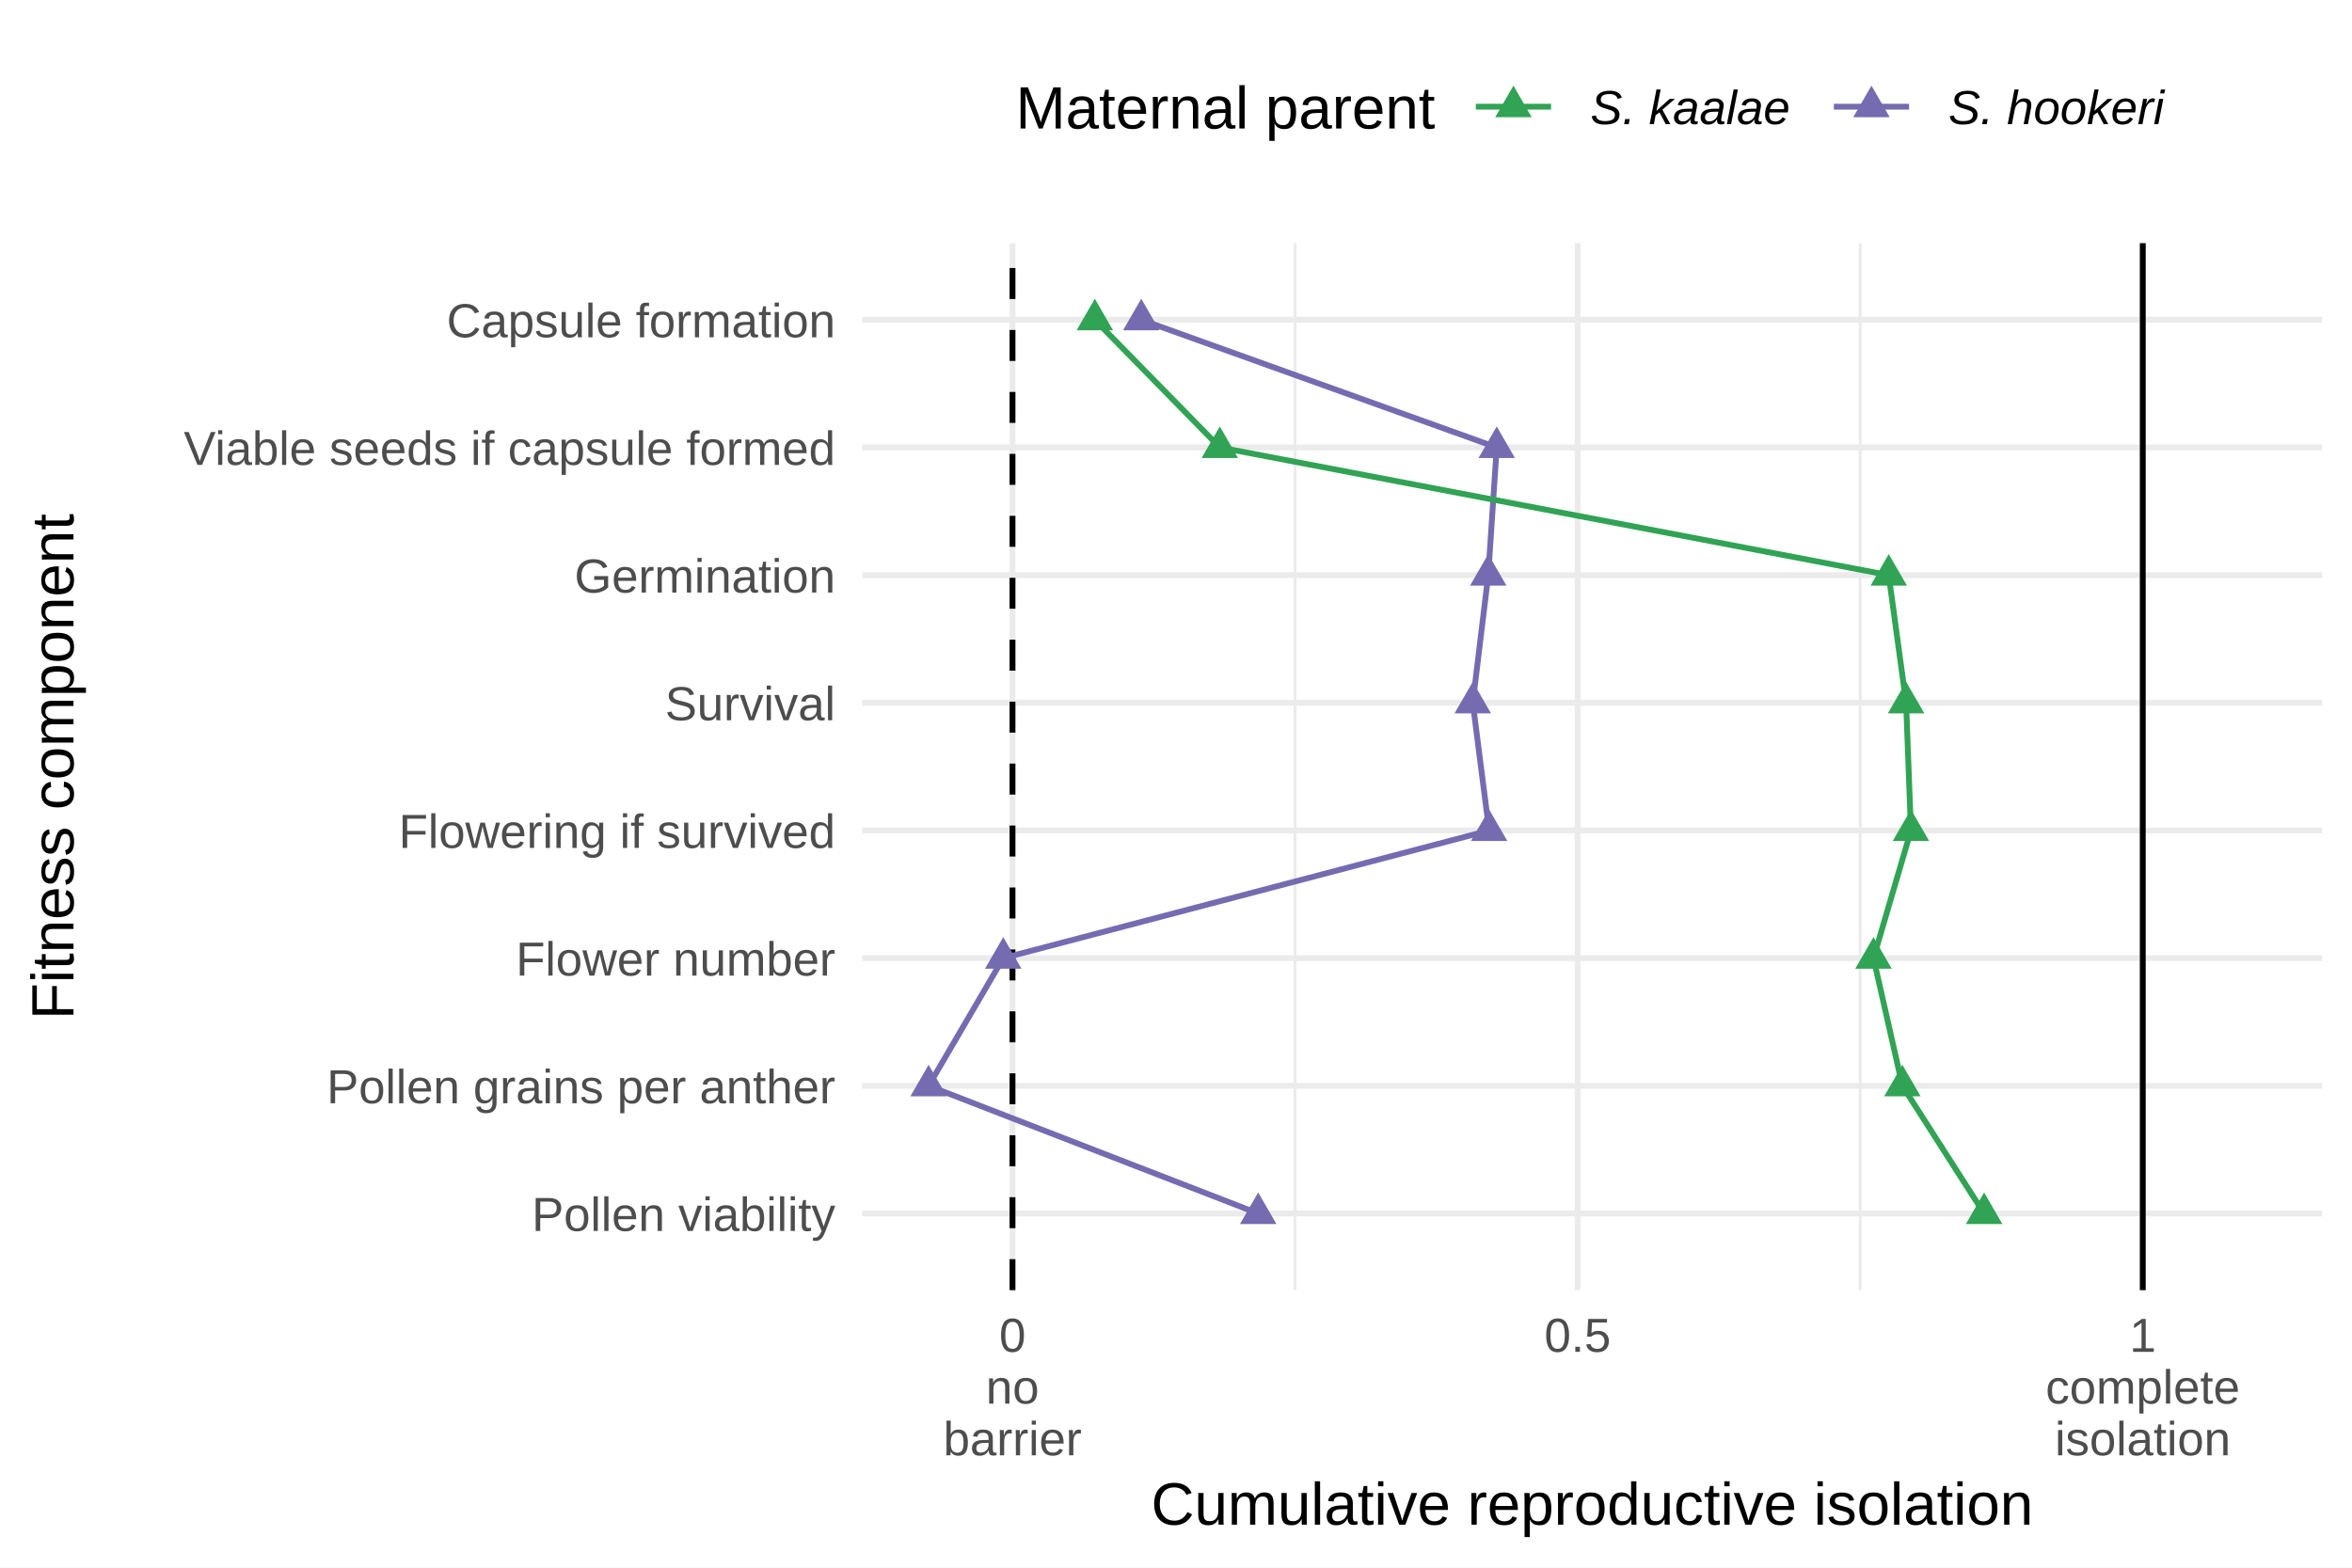
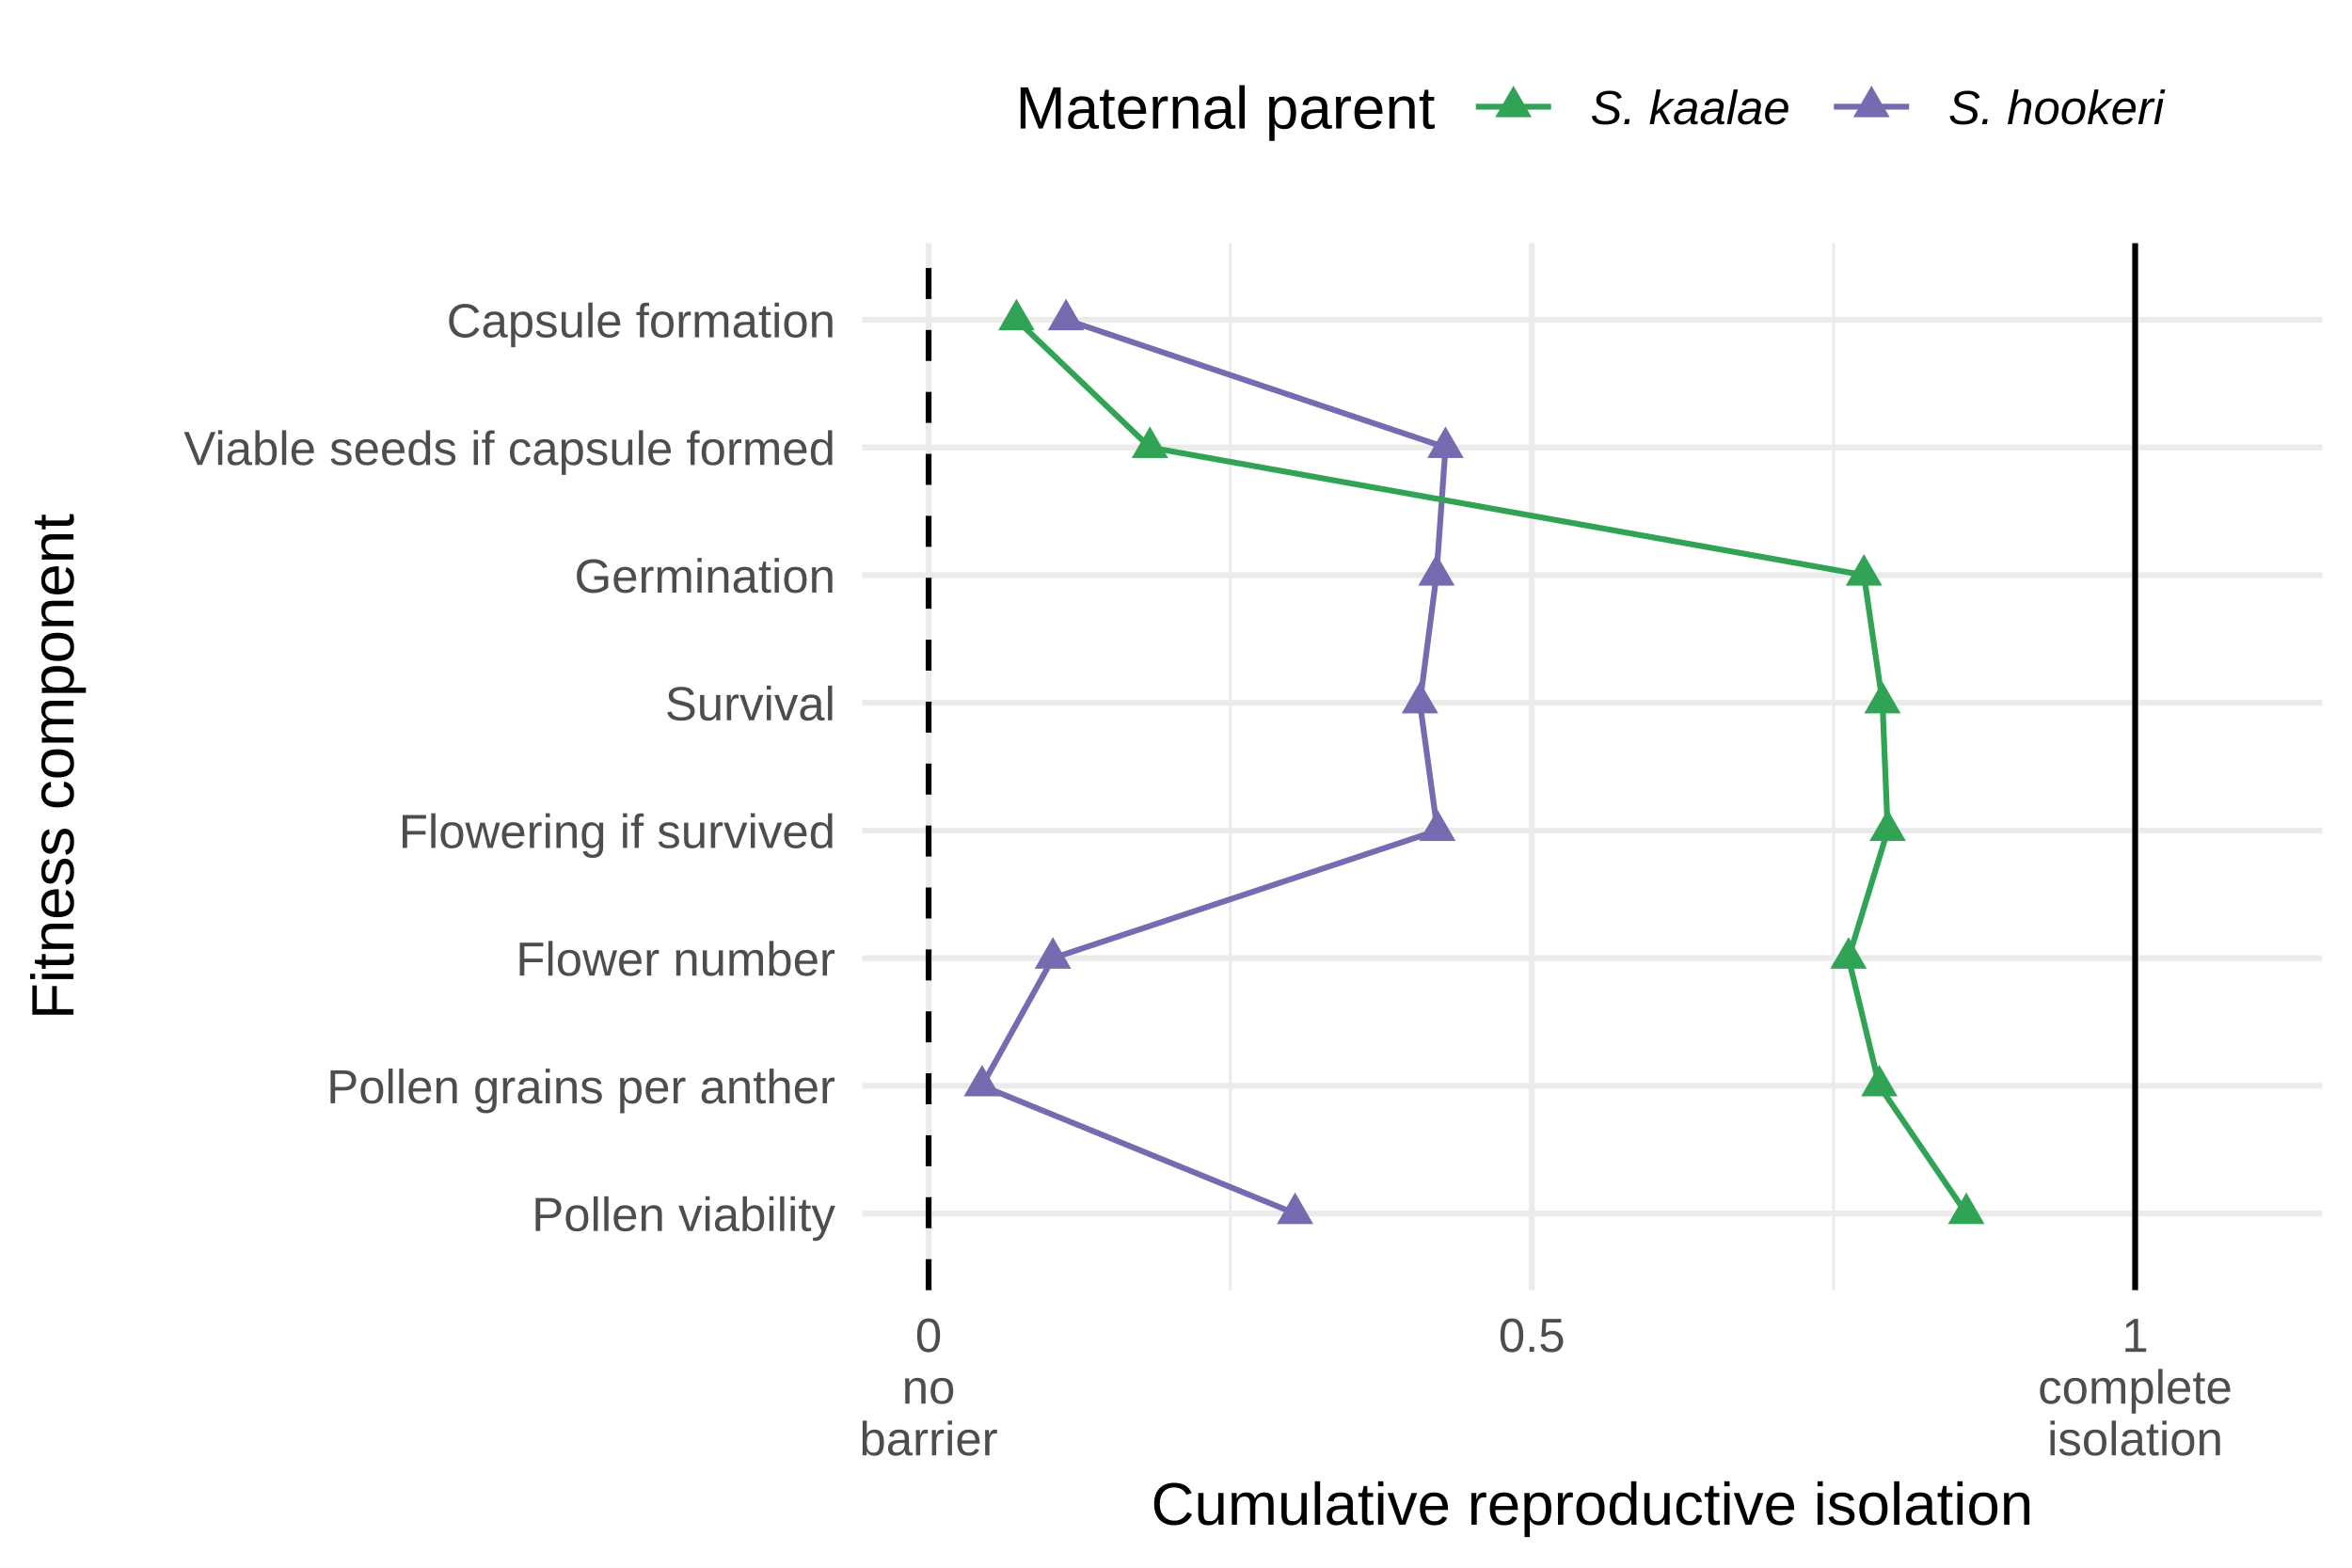
<svg xmlns="http://www.w3.org/2000/svg" class="svglite" width="432.00pt" height="288.00pt" viewBox="0 0 432.00 288.00">
  <defs>
    <style type="text/css">
    .svglite line, .svglite polyline, .svglite polygon, .svglite path, .svglite rect, .svglite circle {
      fill: none;
      stroke: #000000;
      stroke-linecap: round;
      stroke-linejoin: round;
      stroke-miterlimit: 10.00;
    }
  </style>
  </defs>
  <rect width="100%" height="100%" style="stroke: none; fill: #FFFFFF;" />
  <defs>
    <clipPath id="cpMC4wMHw0MzIuMDB8MC4wMHwyODguMDA=">
      <rect x="0.00" y="0.00" width="432.00" height="288.00" />
    </clipPath>
  </defs>
  <g clip-path="url(#cpMC4wMHw0MzIuMDB8MC4wMHwyODguMDA=)">
</g>
  <defs>
    <clipPath id="cpMTU4LjM3fDQyNi41Mnw0NC42OHwyMzcuMDE=">
      <rect x="158.37" y="44.68" width="268.15" height="192.33" />
    </clipPath>
  </defs>
  <g clip-path="url(#cpMTU4LjM3fDQyNi41Mnw0NC42OHwyMzcuMDE=)">
-     <polyline points="237.87,237.01 237.87,44.68 " style="stroke-width: 0.53; stroke: #EBEBEB; stroke-linecap: butt;" />
-     <polyline points="341.67,237.01 341.67,44.68 " style="stroke-width: 0.53; stroke: #EBEBEB; stroke-linecap: butt;" />
+     <polyline points="225.96,237.01 225.96,44.68 " style="stroke-width: 0.53; stroke: #EBEBEB; stroke-linecap: butt;" />
+     <polyline points="336.77,237.01 336.77,44.68 " style="stroke-width: 0.53; stroke: #EBEBEB; stroke-linecap: butt;" />
    <polyline points="158.37,222.93 426.52,222.93 " style="stroke-width: 1.07; stroke: #EBEBEB; stroke-linecap: butt;" />
    <polyline points="158.37,199.48 426.52,199.48 " style="stroke-width: 1.07; stroke: #EBEBEB; stroke-linecap: butt;" />
    <polyline points="158.37,176.02 426.52,176.02 " style="stroke-width: 1.07; stroke: #EBEBEB; stroke-linecap: butt;" />
    <polyline points="158.37,152.57 426.52,152.57 " style="stroke-width: 1.07; stroke: #EBEBEB; stroke-linecap: butt;" />
    <polyline points="158.37,129.11 426.52,129.11 " style="stroke-width: 1.07; stroke: #EBEBEB; stroke-linecap: butt;" />
    <polyline points="158.37,105.66 426.52,105.66 " style="stroke-width: 1.07; stroke: #EBEBEB; stroke-linecap: butt;" />
    <polyline points="158.37,82.20 426.52,82.20 " style="stroke-width: 1.07; stroke: #EBEBEB; stroke-linecap: butt;" />
    <polyline points="158.37,58.75 426.52,58.75 " style="stroke-width: 1.07; stroke: #EBEBEB; stroke-linecap: butt;" />
-     <polyline points="185.97,237.01 185.97,44.68 " style="stroke-width: 1.07; stroke: #EBEBEB; stroke-linecap: butt;" />
-     <polyline points="289.77,237.01 289.77,44.68 " style="stroke-width: 1.07; stroke: #EBEBEB; stroke-linecap: butt;" />
-     <polyline points="393.57,237.01 393.57,44.68 " style="stroke-width: 1.07; stroke: #EBEBEB; stroke-linecap: butt;" />
-     <line x1="185.97" y1="237.01" x2="185.97" y2="44.68" style="stroke-width: 1.07; stroke-dasharray: 5.69,5.69; stroke-linecap: butt;" />
-     <line x1="393.57" y1="237.01" x2="393.57" y2="44.68" style="stroke-width: 1.07; stroke-linecap: butt;" />
-     <polyline points="209.62,58.75 274.91,82.20 273.35,105.66 270.51,129.11 273.51,152.57 184.27,176.02 170.56,199.48 231.10,222.93 " style="stroke-width: 1.07; stroke: #756BB1; stroke-linecap: butt;" />
-     <polyline points="201.09,58.75 224.05,82.20 346.91,105.66 350.10,129.11 350.99,152.57 344.11,176.02 349.42,199.48 364.43,222.93 " style="stroke-width: 1.07; stroke: #31A354; stroke-linecap: butt;" />
-     <polygon points="201.09,54.88 204.44,60.68 197.74,60.68 " style="stroke-width: 0.71; stroke: none; fill: #31A354;" />
-     <polygon points="209.62,54.88 212.97,60.68 206.27,60.68 " style="stroke-width: 0.71; stroke: none; fill: #756BB1;" />
-     <polygon points="224.05,78.34 227.40,84.14 220.70,84.14 " style="stroke-width: 0.71; stroke: none; fill: #31A354;" />
-     <polygon points="274.91,78.34 278.26,84.14 271.56,84.14 " style="stroke-width: 0.71; stroke: none; fill: #756BB1;" />
-     <polygon points="346.91,101.79 350.27,107.59 343.56,107.59 " style="stroke-width: 0.71; stroke: none; fill: #31A354;" />
-     <polygon points="273.35,101.79 276.70,107.59 270.00,107.59 " style="stroke-width: 0.71; stroke: none; fill: #756BB1;" />
-     <polygon points="350.10,125.24 353.45,131.05 346.75,131.05 " style="stroke-width: 0.71; stroke: none; fill: #31A354;" />
-     <polygon points="270.51,125.24 273.86,131.05 267.16,131.05 " style="stroke-width: 0.71; stroke: none; fill: #756BB1;" />
-     <polygon points="350.99,148.70 354.34,154.50 347.64,154.50 " style="stroke-width: 0.71; stroke: none; fill: #31A354;" />
-     <polygon points="273.51,148.70 276.86,154.50 270.16,154.50 " style="stroke-width: 0.71; stroke: none; fill: #756BB1;" />
-     <polygon points="344.11,172.15 347.46,177.96 340.76,177.96 " style="stroke-width: 0.71; stroke: none; fill: #31A354;" />
-     <polygon points="184.27,172.15 187.62,177.96 180.92,177.96 " style="stroke-width: 0.71; stroke: none; fill: #756BB1;" />
-     <polygon points="349.42,195.61 352.77,201.41 346.07,201.41 " style="stroke-width: 0.71; stroke: none; fill: #31A354;" />
-     <polygon points="170.56,195.61 173.91,201.41 167.21,201.41 " style="stroke-width: 0.71; stroke: none; fill: #756BB1;" />
-     <polygon points="364.43,219.06 367.78,224.87 361.08,224.87 " style="stroke-width: 0.71; stroke: none; fill: #31A354;" />
-     <polygon points="231.10,219.06 234.45,224.87 227.75,224.87 " style="stroke-width: 0.71; stroke: none; fill: #756BB1;" />
+     <polyline points="170.56,237.01 170.56,44.68 " style="stroke-width: 1.07; stroke: #EBEBEB; stroke-linecap: butt;" />
+     <polyline points="281.36,237.01 281.36,44.68 " style="stroke-width: 1.07; stroke: #EBEBEB; stroke-linecap: butt;" />
+     <polyline points="392.17,237.01 392.17,44.68 " style="stroke-width: 1.07; stroke: #EBEBEB; stroke-linecap: butt;" />
+     <line x1="170.56" y1="237.01" x2="170.56" y2="44.68" style="stroke-width: 1.07; stroke-dasharray: 5.69,5.69; stroke-linecap: butt;" />
+     <line x1="392.17" y1="237.01" x2="392.17" y2="44.68" style="stroke-width: 1.07; stroke-linecap: butt;" />
+     <polyline points="195.80,58.75 265.50,82.20 263.84,105.66 260.80,129.11 264.01,152.57 193.39,176.02 180.37,199.48 237.87,222.93 " style="stroke-width: 1.07; stroke: #756BB1; stroke-linecap: butt;" />
+     <polyline points="186.70,58.75 211.21,82.20 342.36,105.66 345.76,129.11 346.72,152.57 339.53,176.02 345.18,199.48 361.16,222.93 " style="stroke-width: 1.07; stroke: #31A354; stroke-linecap: butt;" />
+     <polygon points="186.70,54.88 190.05,60.68 183.35,60.68 " style="stroke-width: 0.71; stroke: none; fill: #31A354;" />
+     <polygon points="195.80,54.88 199.15,60.68 192.45,60.68 " style="stroke-width: 0.71; stroke: none; fill: #756BB1;" />
+     <polygon points="211.21,78.34 214.56,84.14 207.86,84.14 " style="stroke-width: 0.71; stroke: none; fill: #31A354;" />
+     <polygon points="265.50,78.34 268.85,84.14 262.15,84.14 " style="stroke-width: 0.71; stroke: none; fill: #756BB1;" />
+     <polygon points="342.36,101.79 345.72,107.59 339.01,107.59 " style="stroke-width: 0.71; stroke: none; fill: #31A354;" />
+     <polygon points="263.84,101.79 267.19,107.59 260.49,107.59 " style="stroke-width: 0.71; stroke: none; fill: #756BB1;" />
+     <polygon points="345.76,125.24 349.11,131.05 342.41,131.05 " style="stroke-width: 0.71; stroke: none; fill: #31A354;" />
+     <polygon points="260.80,125.24 264.16,131.05 257.45,131.05 " style="stroke-width: 0.71; stroke: none; fill: #756BB1;" />
+     <polygon points="346.72,148.70 350.07,154.50 343.37,154.50 " style="stroke-width: 0.71; stroke: none; fill: #31A354;" />
+     <polygon points="264.01,148.70 267.36,154.50 260.65,154.50 " style="stroke-width: 0.71; stroke: none; fill: #756BB1;" />
+     <polygon points="339.53,172.15 342.88,177.96 336.17,177.96 " style="stroke-width: 0.71; stroke: none; fill: #31A354;" />
+     <polygon points="193.39,172.15 196.74,177.96 190.04,177.96 " style="stroke-width: 0.71; stroke: none; fill: #756BB1;" />
+     <polygon points="345.18,195.61 348.53,201.41 341.83,201.41 " style="stroke-width: 0.71; stroke: none; fill: #31A354;" />
+     <polygon points="180.37,195.61 183.72,201.41 177.02,201.41 " style="stroke-width: 0.71; stroke: none; fill: #756BB1;" />
+     <polygon points="361.16,219.06 364.51,224.87 357.80,224.87 " style="stroke-width: 0.71; stroke: none; fill: #31A354;" />
+     <polygon points="237.87,219.06 241.22,224.87 234.52,224.87 " style="stroke-width: 0.71; stroke: none; fill: #756BB1;" />
  </g>
  <g clip-path="url(#cpMC4wMHw0MzIuMDB8MC4wMHwyODguMDA=)">
    <text x="153.44" y="226.14" text-anchor="end" style="font-size: 8.80px; fill: #4D4D4D; font-family: Arial;" textLength="63.68px" lengthAdjust="spacingAndGlyphs">Pollen viability</text>
    <text x="153.44" y="202.69" text-anchor="end" style="font-size: 8.80px; fill: #4D4D4D; font-family: Arial;" textLength="105.47px" lengthAdjust="spacingAndGlyphs">Pollen grains per anther</text>
    <text x="153.44" y="179.23" text-anchor="end" style="font-size: 8.80px; fill: #4D4D4D; font-family: Arial;" textLength="66.24px" lengthAdjust="spacingAndGlyphs">Flower number</text>
    <text x="153.44" y="155.78" text-anchor="end" style="font-size: 8.80px; fill: #4D4D4D; font-family: Arial;" textLength="91.49px" lengthAdjust="spacingAndGlyphs">Flowering if survived</text>
    <text x="153.44" y="132.32" text-anchor="end" style="font-size: 8.80px; fill: #4D4D4D; font-family: Arial;" textLength="35.47px" lengthAdjust="spacingAndGlyphs">Survival</text>
    <text x="153.44" y="108.87" text-anchor="end" style="font-size: 8.80px; fill: #4D4D4D; font-family: Arial;" textLength="54.53px" lengthAdjust="spacingAndGlyphs">Germination</text>
    <text x="153.44" y="85.41" text-anchor="end" style="font-size: 8.80px; fill: #4D4D4D; font-family: Arial;" textLength="134.78px" lengthAdjust="spacingAndGlyphs">Viable seeds if capsule formed</text>
    <text x="153.44" y="61.96" text-anchor="end" style="font-size: 8.80px; fill: #4D4D4D; font-family: Arial;" textLength="80.70px" lengthAdjust="spacingAndGlyphs">Capsule formation</text>
-     <text x="185.97" y="248.35" text-anchor="middle" style="font-size: 8.80px; fill: #4D4D4D; font-family: Arial;" textLength="5.59px" lengthAdjust="spacingAndGlyphs">0</text>
-     <text x="185.97" y="257.86" text-anchor="middle" style="font-size: 8.80px; fill: #4D4D4D; font-family: Arial;" textLength="10.96px" lengthAdjust="spacingAndGlyphs">no</text>
-     <text x="185.97" y="267.36" text-anchor="middle" style="font-size: 8.80px; fill: #4D4D4D; font-family: Arial;" textLength="29.53px" lengthAdjust="spacingAndGlyphs">barrier</text>
-     <text x="289.77" y="248.35" text-anchor="middle" style="font-size: 8.80px; fill: #4D4D4D; font-family: Arial;" textLength="13.98px" lengthAdjust="spacingAndGlyphs">0.5</text>
-     <text x="393.57" y="248.35" text-anchor="middle" style="font-size: 8.80px; fill: #4D4D4D; font-family: Arial;" textLength="5.59px" lengthAdjust="spacingAndGlyphs">1</text>
-     <text x="393.57" y="257.86" text-anchor="middle" style="font-size: 8.80px; fill: #4D4D4D; font-family: Arial;" textLength="41.10px" lengthAdjust="spacingAndGlyphs">complete</text>
-     <text x="393.57" y="267.36" text-anchor="middle" style="font-size: 8.80px; fill: #4D4D4D; font-family: Arial;" textLength="37.12px" lengthAdjust="spacingAndGlyphs">isolation</text>
+     <text x="170.56" y="248.35" text-anchor="middle" style="font-size: 8.80px; fill: #4D4D4D; font-family: Arial;" textLength="5.59px" lengthAdjust="spacingAndGlyphs">0</text>
+     <text x="170.56" y="257.86" text-anchor="middle" style="font-size: 8.80px; fill: #4D4D4D; font-family: Arial;" textLength="10.96px" lengthAdjust="spacingAndGlyphs">no</text>
+     <text x="170.56" y="267.36" text-anchor="middle" style="font-size: 8.80px; fill: #4D4D4D; font-family: Arial;" textLength="29.53px" lengthAdjust="spacingAndGlyphs">barrier</text>
+     <text x="281.36" y="248.35" text-anchor="middle" style="font-size: 8.80px; fill: #4D4D4D; font-family: Arial;" textLength="13.98px" lengthAdjust="spacingAndGlyphs">0.5</text>
+     <text x="392.17" y="248.35" text-anchor="middle" style="font-size: 8.80px; fill: #4D4D4D; font-family: Arial;" textLength="5.59px" lengthAdjust="spacingAndGlyphs">1</text>
+     <text x="392.17" y="257.86" text-anchor="middle" style="font-size: 8.80px; fill: #4D4D4D; font-family: Arial;" textLength="41.10px" lengthAdjust="spacingAndGlyphs">complete</text>
+     <text x="392.17" y="267.36" text-anchor="middle" style="font-size: 8.80px; fill: #4D4D4D; font-family: Arial;" textLength="37.12px" lengthAdjust="spacingAndGlyphs">isolation</text>
    <text x="292.44" y="280.10" text-anchor="middle" style="font-size: 11.00px; font-family: Arial;" textLength="185.87px" lengthAdjust="spacingAndGlyphs">Cumulative reproductive isolation</text>
    <text transform="translate(13.50,140.84) rotate(-90)" text-anchor="middle" style="font-size: 11.00px; font-family: Arial;" textLength="103.83px" lengthAdjust="spacingAndGlyphs">Fitness component</text>
    <text x="186.55" y="23.61" style="font-size: 11.00px; font-family: Arial;" textLength="87.96px" lengthAdjust="spacingAndGlyphs">Maternal parent</text>
    <line x1="271.07" y1="19.60" x2="284.89" y2="19.60" style="stroke-width: 1.07; stroke: #31A354; stroke-linecap: butt;" />
    <polygon points="277.98,15.73 281.33,21.53 274.63,21.53 " style="stroke-width: 0.71; stroke: none; fill: #31A354;" />
    <line x1="336.83" y1="19.60" x2="350.65" y2="19.60" style="stroke-width: 1.07; stroke: #756BB1; stroke-linecap: butt;" />
    <polygon points="343.74,15.73 347.09,21.53 340.39,21.53 " style="stroke-width: 0.71; stroke: none; fill: #756BB1;" />
    <text x="292.10" y="22.81" style="font-size: 8.80px; font-style: italic; font-family: Arial;" textLength="40.31px" lengthAdjust="spacingAndGlyphs">S. kaalae</text>
    <text x="357.86" y="22.81" style="font-size: 8.80px; font-style: italic; font-family: Arial;" textLength="44.09px" lengthAdjust="spacingAndGlyphs">S. hookeri</text>
  </g>
</svg>
